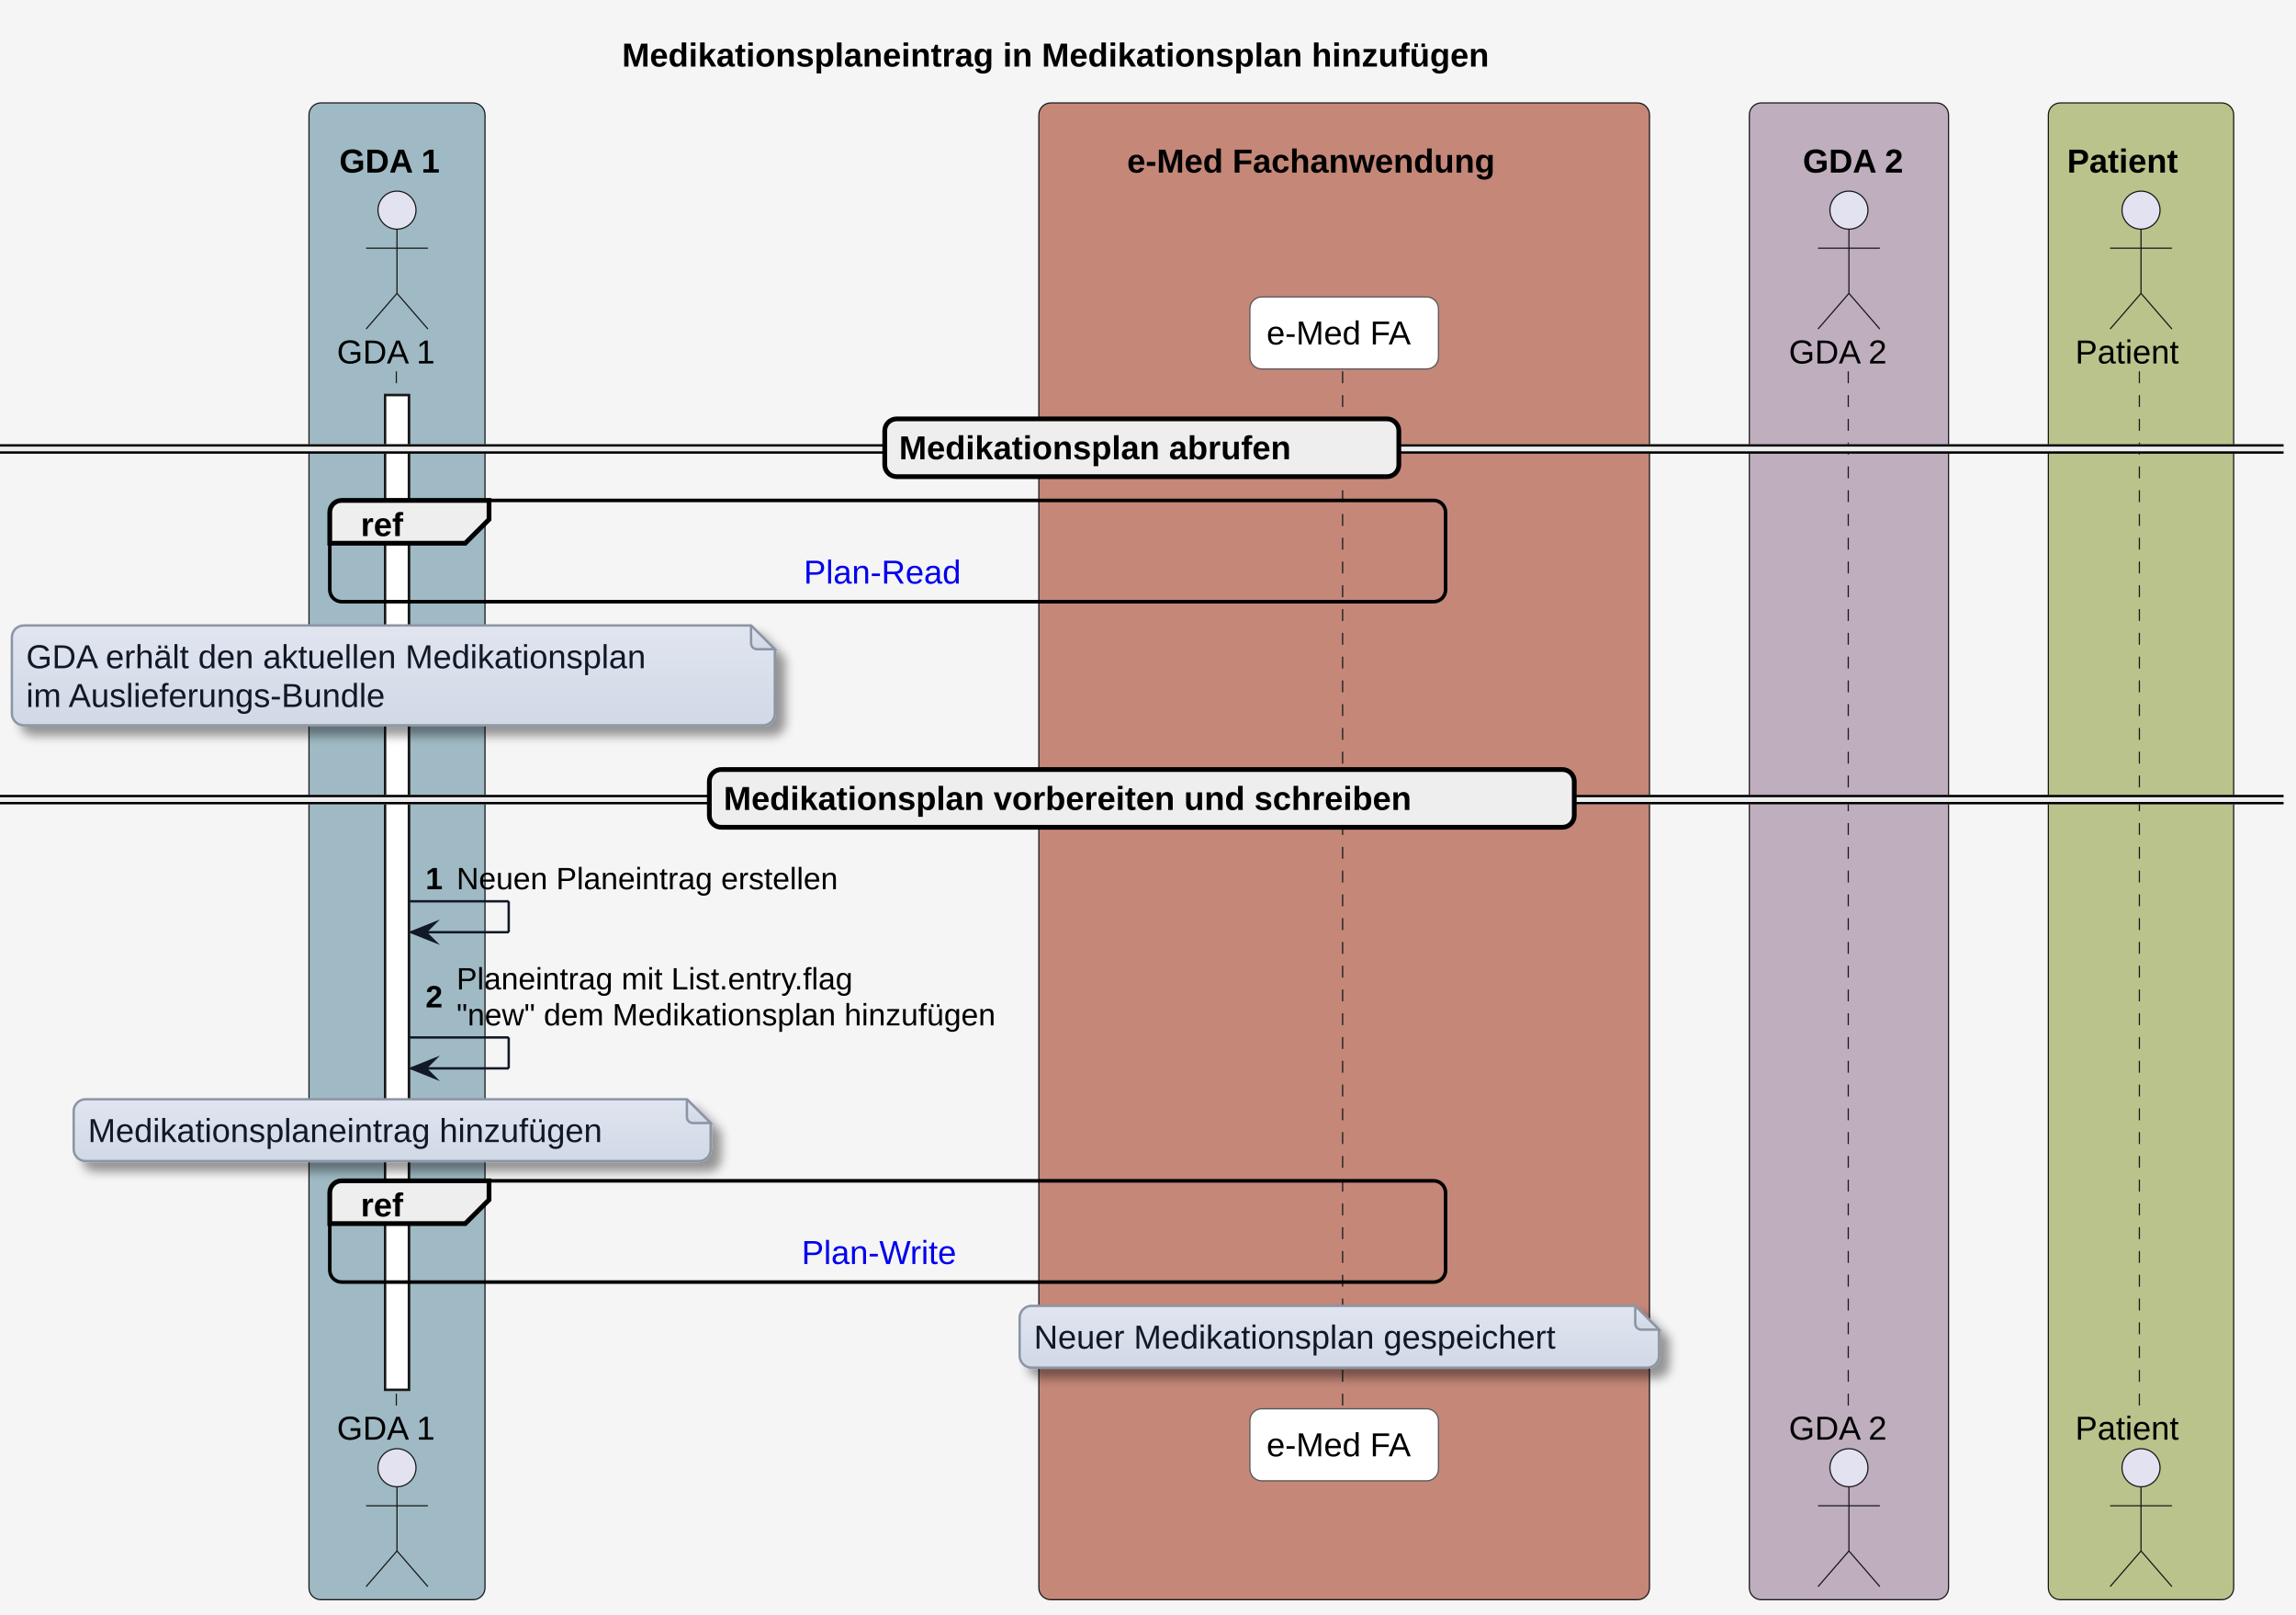
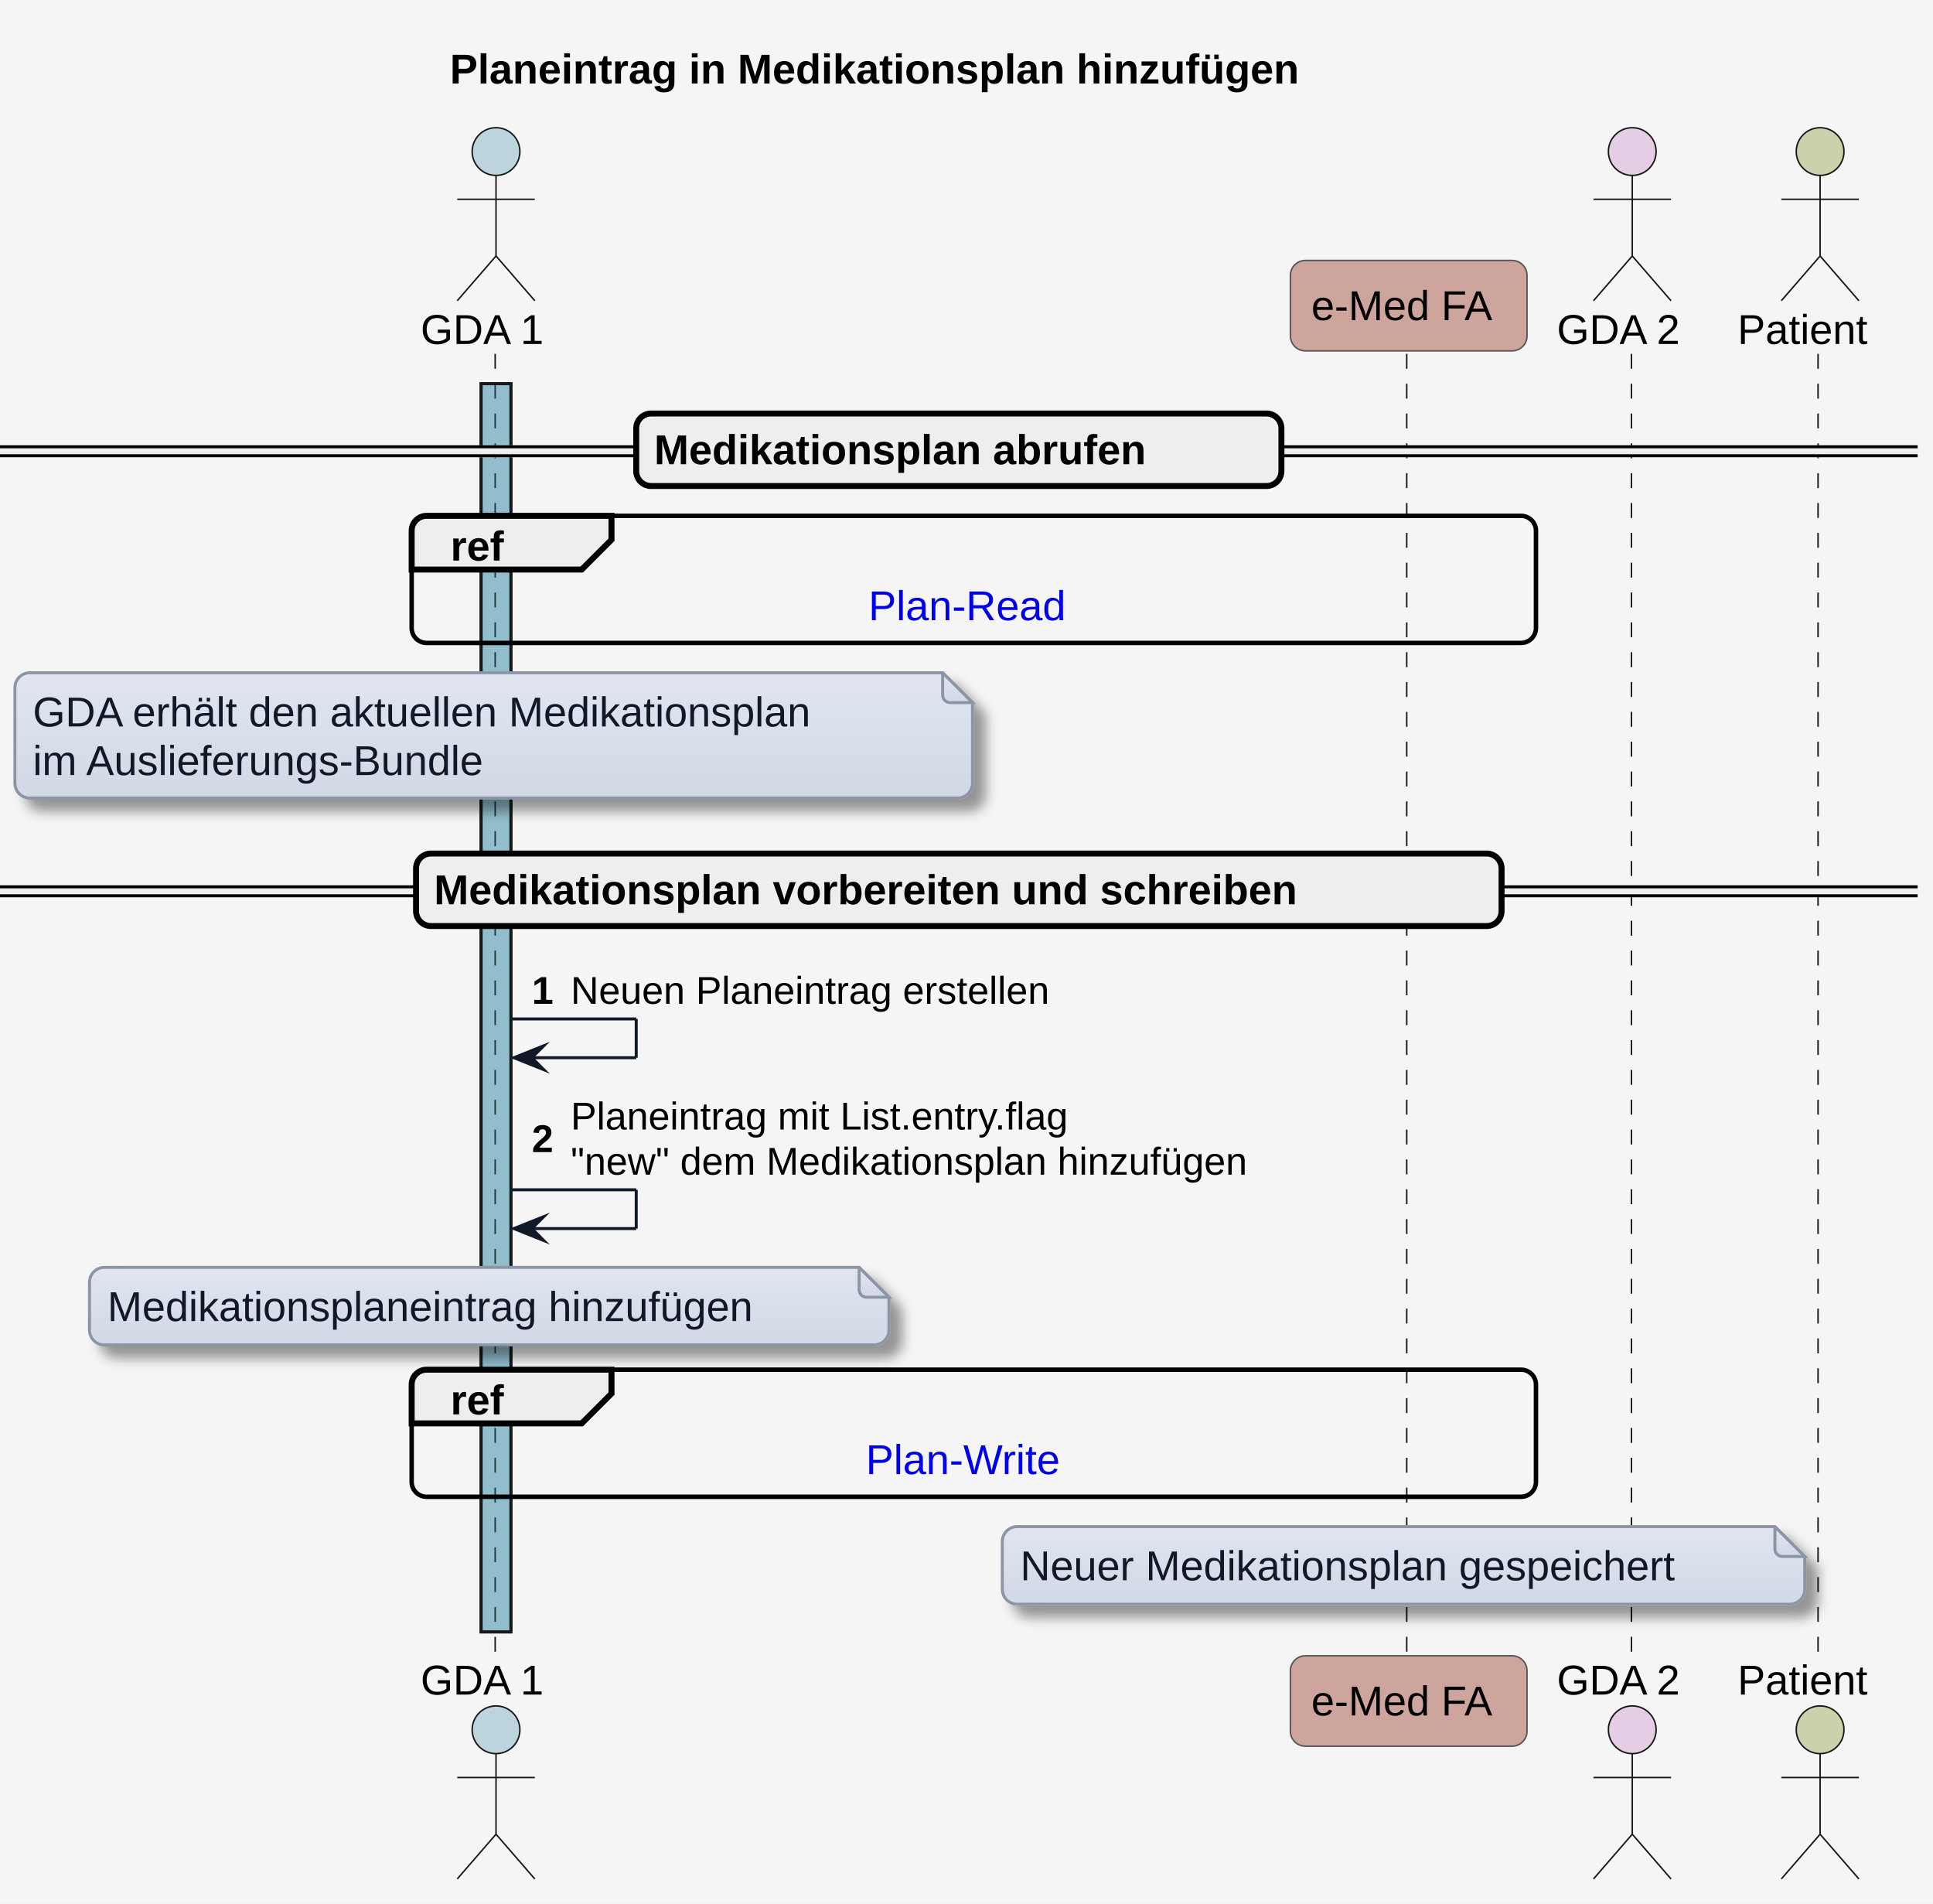
- <svg xmlns="http://www.w3.org/2000/svg" xmlns:xlink="http://www.w3.org/1999/xlink" contentStyleType="text/css" data-diagram-type="SEQUENCE" height="679px" preserveAspectRatio="none" style="width:966px;height:679px;background:#F5F5F5;" version="1.1" viewBox="0 0 966 679" width="966px" zoomAndPan="magnify">
+ <svg xmlns="http://www.w3.org/2000/svg" xmlns:xlink="http://www.w3.org/1999/xlink" contentStyleType="text/css" data-diagram-type="SEQUENCE" height="638px" preserveAspectRatio="none" style="width:648px;height:638px;background:#F5F5F5;" version="1.1" viewBox="0 0 648 638" width="648px" zoomAndPan="magnify">
  <defs>
-     <linearGradient id="g9wcscuwo4dom0" x1="50%" x2="50%" y1="0%" y2="100%">
+     <linearGradient id="g13fgwm8wfunre0" x1="50%" x2="50%" y1="0%" y2="100%">
      <stop offset="0%" stop-color="#E0E5F0" />
      <stop offset="100%" stop-color="#D1D9E6" />
    </linearGradient>
-     <filter height="300%" id="f9wcscuwo4dom" width="300%" x="-1" y="-1">
+     <filter height="300%" id="f13fgwm8wfunre" width="300%" x="-1" y="-1">
      <feGaussianBlur result="blurOut" stdDeviation="2" />
      <feColorMatrix in="blurOut" result="blurOut2" type="matrix" values="0 0 0 0 0 0 0 0 0 0 0 0 0 0 0 0 0 0 .4 0" />
      <feOffset dx="4" dy="4" in="blurOut2" result="blurOut3" />
      <feBlend in="SourceGraphic" in2="blurOut3" mode="normal" />
    </filter>
  </defs>
  <g>
-     <rect fill="#F5F5F5" height="679" style="stroke:none;stroke-width:1;" width="966" x="0" y="0" />
+     <rect fill="#F5F5F5" height="638" style="stroke:none;stroke-width:1;" width="648" x="0" y="0" />
    <g class="title" data-source-line="1">
-       <text fill="#000000" font-family="'Arial'" font-size="14" font-weight="700" lengthAdjust="spacing" textLength="436.399" x="261.692" y="27.995">Medikationsplaneintrag in Medikationsplan hinzufügen</text>
+       <text fill="#000000" font-family="'Arial'" font-size="14" font-weight="700" lengthAdjust="spacing" textLength="340.225" x="150.809" y="27.995">Planeintrag in Medikationsplan hinzufügen</text>
    </g>
-     <rect fill="#9FBAC4" height="629.555" rx="5" ry="5" style="stroke:#181818;stroke-width:0.5;" width="74.059" x="130" y="43.297" />
-     <text fill="#000000" font-family="'Arial'" font-size="14" font-weight="700" lengthAdjust="spacing" textLength="4.874" x="133" y="56.292"> </text>
-     <text fill="#000000" font-family="'Arial'" font-size="14" font-weight="700" lengthAdjust="spacing" textLength="48.562" x="142.748" y="72.589">GDA 1</text>
-     <rect fill="#C48778" height="629.555" rx="5" ry="5" style="stroke:#181818;stroke-width:0.5;" width="256.927" x="437.075" y="43.297" />
-     <text fill="#000000" font-family="'Arial'" font-size="14" font-weight="700" lengthAdjust="spacing" textLength="4.874" x="440.075" y="56.292"> </text>
-     <text fill="#000000" font-family="'Arial'" font-size="14" font-weight="700" lengthAdjust="spacing" textLength="182.69" x="474.193" y="72.589">e-Med Fachanwendung</text>
-     <rect fill="#BEAEBE" height="629.555" rx="5" ry="5" style="stroke:#181818;stroke-width:0.5;" width="83.807" x="736.001" y="43.297" />
-     <text fill="#000000" font-family="'Arial'" font-size="14" font-weight="700" lengthAdjust="spacing" textLength="4.874" x="739.001" y="56.292"> </text>
-     <text fill="#000000" font-family="'Arial'" font-size="14" font-weight="700" lengthAdjust="spacing" textLength="48.562" x="758.498" y="72.589">GDA 2</text>
-     <rect fill="#BAC38B" height="629.555" rx="5" ry="5" style="stroke:#181818;stroke-width:0.5;" width="77.976" x="861.808" y="43.297" />
-     <text fill="#000000" font-family="'Arial'" font-size="14" font-weight="700" lengthAdjust="spacing" textLength="4.874" x="864.808" y="56.292"> </text>
-     <text fill="#000000" font-family="'Arial'" font-size="14" font-weight="700" lengthAdjust="spacing" textLength="57.353" x="869.682" y="72.589">Patient</text>
    <g>
-       <rect fill="#FFFFFF" height="418.367" style="stroke:#181818;stroke-width:1;" width="10" x="162.029" y="166.188" />
+       <rect fill="#3588A7" fill-opacity="0.298" height="418.367" style="stroke:#181818;stroke-width:1;" width="10" x="161.282" y="128.594" />
    </g>
-     <g class="participant-lifeline" data-entity-uid="part1" data-qualified-name="GDA_1" data-source-line="42" id="part1-lifeline">
+     <g class="participant-lifeline" data-entity-uid="part1" data-qualified-name="GDA_1" data-source-line="49" id="part1-lifeline">
      <g>
-         <rect fill="#000000" fill-opacity="0" height="437.367" width="8" x="163.029" y="156.188" />
-         <line style="stroke:#181818;stroke-width:0.5;stroke-dasharray:5,5;" x1="166.748" x2="166.748" y1="156.188" y2="593.555" />
+         <rect fill="#000000" fill-opacity="0" height="437.367" width="8" x="162.282" y="118.594" />
+         <line style="stroke:#181818;stroke-width:0.5;stroke-dasharray:5,5;" x1="166" x2="166" y1="118.594" y2="555.961" />
      </g>
    </g>
-     <g class="participant-lifeline" data-entity-uid="part2" data-qualified-name="eMed_FA" data-source-line="46" id="part2-lifeline">
+     <g class="participant-lifeline" data-entity-uid="part2" data-qualified-name="eMed_FA" data-source-line="50" id="part2-lifeline">
      <g>
-         <rect fill="#000000" fill-opacity="0" height="437.367" width="8" x="561.538" y="156.188" />
-         <line style="stroke:#181818;stroke-width:0.5;stroke-dasharray:5,5;" x1="564.876" x2="564.876" y1="156.188" y2="593.555" />
+         <rect fill="#000000" fill-opacity="0" height="437.367" width="8" x="468.242" y="118.594" />
+         <line style="stroke:#181818;stroke-width:0.5;stroke-dasharray:5,5;" x1="471.58" x2="471.58" y1="118.594" y2="555.961" />
      </g>
    </g>
-     <g class="participant-lifeline" data-entity-uid="part3" data-qualified-name="GDA_2" data-source-line="50" id="part3-lifeline">
+     <g class="participant-lifeline" data-entity-uid="part3" data-qualified-name="GDA_2" data-source-line="51" id="part3-lifeline">
      <g>
-         <rect fill="#000000" fill-opacity="0" height="437.367" width="8" x="773.905" y="156.188" />
-         <line style="stroke:#181818;stroke-width:0.5;stroke-dasharray:5,5;" x1="777.623" x2="777.623" y1="156.188" y2="593.555" />
+         <rect fill="#000000" fill-opacity="0" height="437.367" width="8" x="543.186" y="118.594" />
+         <line style="stroke:#181818;stroke-width:0.5;stroke-dasharray:5,5;" x1="546.904" x2="546.904" y1="118.594" y2="555.961" />
      </g>
    </g>
-     <g class="participant-lifeline" data-entity-uid="part4" data-qualified-name="Patient" data-source-line="54" id="part4-lifeline">
+     <g class="participant-lifeline" data-entity-uid="part4" data-qualified-name="Patient" data-source-line="52" id="part4-lifeline">
      <g>
-         <rect fill="#000000" fill-opacity="0" height="437.367" width="8" x="896.796" y="156.188" />
-         <line style="stroke:#181818;stroke-width:0.5;stroke-dasharray:5,5;" x1="900.108" x2="900.108" y1="156.188" y2="593.555" />
+         <rect fill="#000000" fill-opacity="0" height="437.367" width="8" x="606.155" y="118.594" />
+         <line style="stroke:#181818;stroke-width:0.5;stroke-dasharray:5,5;" x1="609.467" x2="609.467" y1="118.594" y2="555.961" />
      </g>
    </g>
-     <g class="participant participant-head" data-entity-uid="part1" data-qualified-name="GDA_1" data-source-line="42" id="part1-head">
-       <text fill="#000000" font-family="'Arial'" font-size="14" lengthAdjust="spacing" textLength="44.563" x="141.748" y="152.886">GDA 1</text>
-       <ellipse cx="167.029" cy="88.391" fill="#E2E2F0" rx="8" ry="8" style="stroke:#181818;stroke-width:0.5;" />
-       <path d="M167.029,96.391 L167.029,123.391 M154.029,104.391 L180.029,104.391 M167.029,123.391 L154.029,138.391 M167.029,123.391 L180.029,138.391" fill="none" style="stroke:#181818;stroke-width:0.5;" />
+     <g class="participant participant-head" data-entity-uid="part1" data-qualified-name="GDA_1" data-source-line="49" id="part1-head">
+       <text fill="#000000" font-family="'Arial'" font-size="14" lengthAdjust="spacing" textLength="44.563" x="141" y="115.292">GDA 1</text>
+       <ellipse cx="166.282" cy="50.797" fill="#3588A7" fill-opacity="0.298" rx="8" ry="8" style="stroke:#181818;stroke-width:0.5;" />
+       <path d="M166.282,58.797 L166.282,85.797 M153.282,66.797 L179.282,66.797 M166.282,85.797 L153.282,100.797 M166.282,85.797 L179.282,100.797" fill="none" style="stroke:#181818;stroke-width:0.5;" />
    </g>
-     <g class="participant participant-tail" data-entity-uid="part1" data-qualified-name="GDA_1" data-source-line="42" id="part1-tail">
-       <text fill="#000000" font-family="'Arial'" font-size="14" lengthAdjust="spacing" textLength="44.563" x="141.748" y="605.55">GDA 1</text>
-       <ellipse cx="167.029" cy="617.352" fill="#E2E2F0" rx="8" ry="8" style="stroke:#181818;stroke-width:0.5;" />
-       <path d="M167.029,625.352 L167.029,652.352 M154.029,633.352 L180.029,633.352 M167.029,652.352 L154.029,667.352 M167.029,652.352 L180.029,667.352" fill="none" style="stroke:#181818;stroke-width:0.5;" />
+     <g class="participant participant-tail" data-entity-uid="part1" data-qualified-name="GDA_1" data-source-line="49" id="part1-tail">
+       <text fill="#000000" font-family="'Arial'" font-size="14" lengthAdjust="spacing" textLength="44.563" x="141" y="567.956">GDA 1</text>
+       <ellipse cx="166.282" cy="579.758" fill="#3588A7" fill-opacity="0.298" rx="8" ry="8" style="stroke:#181818;stroke-width:0.5;" />
+       <path d="M166.282,587.758 L166.282,614.758 M153.282,595.758 L179.282,595.758 M166.282,614.758 L153.282,629.758 M166.282,614.758 L179.282,629.758" fill="none" style="stroke:#181818;stroke-width:0.5;" />
    </g>
-     <g class="participant participant-head" data-entity-uid="part2" data-qualified-name="eMed_FA" data-source-line="46" id="part2-head">
-       <rect fill="#FFFFFF" height="30.297" rx="5" ry="5" style="stroke:#555555;stroke-width:0.5;" width="79.324" x="525.876" y="124.891" />
-       <text fill="#000000" font-family="'Arial'" font-size="14" lengthAdjust="spacing" textLength="65.324" x="532.876" y="144.886">e-Med FA</text>
+     <g class="participant participant-head" data-entity-uid="part2" data-qualified-name="eMed_FA" data-source-line="50" id="part2-head">
+       <rect fill="#A14C37" fill-opacity="0.471" height="30.297" rx="5" ry="5" style="stroke:#555555;stroke-width:0.5;" width="79.324" x="432.58" y="87.297" />
+       <text fill="#000000" font-family="'Arial'" font-size="14" lengthAdjust="spacing" textLength="65.324" x="439.58" y="107.292">e-Med FA</text>
    </g>
-     <g class="participant participant-tail" data-entity-uid="part2" data-qualified-name="eMed_FA" data-source-line="46" id="part2-tail">
-       <rect fill="#FFFFFF" height="30.297" rx="5" ry="5" style="stroke:#555555;stroke-width:0.5;" width="79.324" x="525.876" y="592.555" />
-       <text fill="#000000" font-family="'Arial'" font-size="14" lengthAdjust="spacing" textLength="65.324" x="532.876" y="612.55">e-Med FA</text>
+     <g class="participant participant-tail" data-entity-uid="part2" data-qualified-name="eMed_FA" data-source-line="50" id="part2-tail">
+       <rect fill="#A14C37" fill-opacity="0.471" height="30.297" rx="5" ry="5" style="stroke:#555555;stroke-width:0.5;" width="79.324" x="432.58" y="554.961" />
+       <text fill="#000000" font-family="'Arial'" font-size="14" lengthAdjust="spacing" textLength="65.324" x="439.58" y="574.956">e-Med FA</text>
    </g>
-     <g class="participant participant-head" data-entity-uid="part3" data-qualified-name="GDA_2" data-source-line="50" id="part3-head">
-       <text fill="#000000" font-family="'Arial'" font-size="14" lengthAdjust="spacing" textLength="44.563" x="752.623" y="152.886">GDA 2</text>
-       <ellipse cx="777.905" cy="88.391" fill="#E2E2F0" rx="8" ry="8" style="stroke:#181818;stroke-width:0.5;" />
-       <path d="M777.905,96.391 L777.905,123.391 M764.905,104.391 L790.905,104.391 M777.905,123.391 L764.905,138.391 M777.905,123.391 L790.905,138.391" fill="none" style="stroke:#181818;stroke-width:0.5;" />
+     <g class="participant participant-head" data-entity-uid="part3" data-qualified-name="GDA_2" data-source-line="51" id="part3-head">
+       <text fill="#000000" font-family="'Arial'" font-size="14" lengthAdjust="spacing" textLength="44.563" x="521.904" y="115.292">GDA 2</text>
+       <ellipse cx="547.186" cy="50.797" fill="#CA89CA" fill-opacity="0.373" rx="8" ry="8" style="stroke:#181818;stroke-width:0.5;" />
+       <path d="M547.186,58.797 L547.186,85.797 M534.186,66.797 L560.186,66.797 M547.186,85.797 L534.186,100.797 M547.186,85.797 L560.186,100.797" fill="none" style="stroke:#181818;stroke-width:0.5;" />
    </g>
-     <g class="participant participant-tail" data-entity-uid="part3" data-qualified-name="GDA_2" data-source-line="50" id="part3-tail">
-       <text fill="#000000" font-family="'Arial'" font-size="14" lengthAdjust="spacing" textLength="44.563" x="752.623" y="605.55">GDA 2</text>
-       <ellipse cx="777.905" cy="617.352" fill="#E2E2F0" rx="8" ry="8" style="stroke:#181818;stroke-width:0.5;" />
-       <path d="M777.905,625.352 L777.905,652.352 M764.905,633.352 L790.905,633.352 M777.905,652.352 L764.905,667.352 M777.905,652.352 L790.905,667.352" fill="none" style="stroke:#181818;stroke-width:0.5;" />
+     <g class="participant participant-tail" data-entity-uid="part3" data-qualified-name="GDA_2" data-source-line="51" id="part3-tail">
+       <text fill="#000000" font-family="'Arial'" font-size="14" lengthAdjust="spacing" textLength="44.563" x="521.904" y="567.956">GDA 2</text>
+       <ellipse cx="547.186" cy="579.758" fill="#CA89CA" fill-opacity="0.373" rx="8" ry="8" style="stroke:#181818;stroke-width:0.5;" />
+       <path d="M547.186,587.758 L547.186,614.758 M534.186,595.758 L560.186,595.758 M547.186,614.758 L534.186,629.758 M547.186,614.758 L560.186,629.758" fill="none" style="stroke:#181818;stroke-width:0.5;" />
    </g>
-     <g class="participant participant-head" data-entity-uid="part4" data-qualified-name="Patient" data-source-line="54" id="part4-head">
-       <text fill="#000000" font-family="'Arial'" font-size="14" lengthAdjust="spacing" textLength="49.376" x="873.108" y="152.886">Patient</text>
-       <ellipse cx="900.796" cy="88.391" fill="#E2E2F0" rx="8" ry="8" style="stroke:#181818;stroke-width:0.5;" />
-       <path d="M900.796,96.391 L900.796,123.391 M887.796,104.391 L913.796,104.391 M900.796,123.391 L887.796,138.391 M900.796,123.391 L913.796,138.391" fill="none" style="stroke:#181818;stroke-width:0.5;" />
+     <g class="participant participant-head" data-entity-uid="part4" data-qualified-name="Patient" data-source-line="52" id="part4-head">
+       <text fill="#000000" font-family="'Arial'" font-size="14" lengthAdjust="spacing" textLength="49.376" x="582.467" y="115.292">Patient</text>
+       <ellipse cx="610.155" cy="50.797" fill="#A2AE64" fill-opacity="0.51" rx="8" ry="8" style="stroke:#181818;stroke-width:0.5;" />
+       <path d="M610.155,58.797 L610.155,85.797 M597.155,66.797 L623.155,66.797 M610.155,85.797 L597.155,100.797 M610.155,85.797 L623.155,100.797" fill="none" style="stroke:#181818;stroke-width:0.5;" />
    </g>
-     <g class="participant participant-tail" data-entity-uid="part4" data-qualified-name="Patient" data-source-line="54" id="part4-tail">
-       <text fill="#000000" font-family="'Arial'" font-size="14" lengthAdjust="spacing" textLength="49.376" x="873.108" y="605.55">Patient</text>
-       <ellipse cx="900.796" cy="617.352" fill="#E2E2F0" rx="8" ry="8" style="stroke:#181818;stroke-width:0.5;" />
-       <path d="M900.796,625.352 L900.796,652.352 M887.796,633.352 L913.796,633.352 M900.796,652.352 L887.796,667.352 M900.796,652.352 L913.796,667.352" fill="none" style="stroke:#181818;stroke-width:0.5;" />
+     <g class="participant participant-tail" data-entity-uid="part4" data-qualified-name="Patient" data-source-line="52" id="part4-tail">
+       <text fill="#000000" font-family="'Arial'" font-size="14" lengthAdjust="spacing" textLength="49.376" x="582.467" y="567.956">Patient</text>
+       <ellipse cx="610.155" cy="579.758" fill="#A2AE64" fill-opacity="0.51" rx="8" ry="8" style="stroke:#181818;stroke-width:0.5;" />
+       <path d="M610.155,587.758 L610.155,614.758 M597.155,595.758 L623.155,595.758 M610.155,614.758 L597.155,629.758 M610.155,614.758 L623.155,629.758" fill="none" style="stroke:#181818;stroke-width:0.5;" />
    </g>
    <g>
-       <rect fill="#FFFFFF" height="418.367" style="stroke:#181818;stroke-width:1;" width="10" x="162.029" y="166.188" />
+       <rect fill="#3588A7" fill-opacity="0.298" height="418.367" style="stroke:#181818;stroke-width:1;" width="10" x="161.282" y="128.594" />
    </g>
-     <rect fill="#EEEEEE" height="3" rx="5" ry="5" style="stroke:#EEEEEE;stroke-width:1;" width="960.784" x="0" y="187.336" />
-     <line style="stroke:#000000;stroke-width:1;" x1="0" x2="960.784" y1="187.336" y2="187.336" />
-     <line style="stroke:#000000;stroke-width:1;" x1="0" x2="960.784" y1="190.336" y2="190.336" />
-     <rect fill="#EEEEEE" height="24.297" rx="5" ry="5" style="stroke:#000000;stroke-width:2;" width="216.289" x="372.247" y="176.188" />
-     <text fill="#000000" font-family="'Arial'" font-size="14" font-weight="700" lengthAdjust="spacing" textLength="197.415" x="378.247" y="193.183">Medikationsplan abrufen</text>
-     <rect fill="none" height="42.594" rx="5" ry="5" style="stroke:#000000;stroke-width:1.5;" width="469.453" x="138.748" y="210.484" />
-     <path d="M143.748,210.484 L205.748,210.484 L205.748,218.484 L195.748,228.484 L138.748,228.484 L138.748,215.484 A5,5 0 0 1 143.748,210.484" fill="#EEEEEE" style="stroke:#000000;stroke-width:2;" />
-     <text fill="#000000" font-family="'Arial'" font-size="14" font-weight="700" lengthAdjust="spacing" textLength="22.49" x="151.748" y="225.48">ref</text>
+     <rect fill="#EEEEEE" height="3" rx="5" ry="5" style="stroke:#EEEEEE;stroke-width:1;" width="642.843" x="0" y="149.742" />
+     <line style="stroke:#000000;stroke-width:1;" x1="0" x2="642.843" y1="149.742" y2="149.742" />
+     <line style="stroke:#000000;stroke-width:1;" x1="0" x2="642.843" y1="152.742" y2="152.742" />
+     <rect fill="#EEEEEE" height="24.297" rx="5" ry="5" style="stroke:#000000;stroke-width:2;" width="216.289" x="213.277" y="138.594" />
+     <text fill="#000000" font-family="'Arial'" font-size="14" font-weight="700" lengthAdjust="spacing" textLength="197.415" x="219.277" y="155.589">Medikationsplan abrufen</text>
+     <rect fill="none" height="42.594" rx="5" ry="5" style="stroke:#000000;stroke-width:1.5;" width="376.904" x="138" y="172.891" />
+     <path d="M143,172.891 L205,172.891 L205,180.891 L195,190.891 L138,190.891 L138,177.891 A5,5 0 0 1 143,172.891" fill="#EEEEEE" style="stroke:#000000;stroke-width:2;" />
+     <text fill="#000000" font-family="'Arial'" font-size="14" font-weight="700" lengthAdjust="spacing" textLength="22.49" x="151" y="187.886">ref</text>
    <a href="interactions.html#sequenzdiagramm-plan-read" target="_top" title="interactions.html#sequenzdiagramm-plan-read" xlink:actuate="onRequest" xlink:href="interactions.html#sequenzdiagramm-plan-read" xlink:show="new" xlink:title="interactions.html#sequenzdiagramm-plan-read" xlink:type="simple">
-       <text fill="#0000EE" font-family="'Arial'" font-size="14" lengthAdjust="spacing" textLength="70.643" x="338.153" y="245.48">Plan-Read</text>
+       <text fill="#0000EE" font-family="'Arial'" font-size="14" lengthAdjust="spacing" textLength="70.643" x="291.131" y="207.886">Plan-Read</text>
    </a>
-     <path d="M5,268.078 L5,300.078 A5,5 0 0 0 10,305.078 L321,305.078 A5,5 0 0 0 326,300.078 L326,273.078 L316,263.078 L10,263.078 A5,5 0 0 0 5,268.078" fill="url(#g9wcscuwo4dom0)" filter="url(#f9wcscuwo4dom)" style="stroke:#8B95A5;stroke-width:1;" />
-     <path d="M316,263.078 L316,270.578 A2.5,2.5 0 0 0 318.5,273.078 L326,273.078 L316,263.078" fill="url(#g9wcscuwo4dom0)" style="stroke:#8B95A5;stroke-width:1;" />
-     <text fill="#111827" font-family="'Arial'" font-size="14" lengthAdjust="spacing" textLength="296.003" x="11" y="281.073">GDA erhält den aktuellen Medikationsplan</text>
-     <text fill="#111827" font-family="'Arial'" font-size="14" lengthAdjust="spacing" textLength="171.131" x="11" y="297.37">im Auslieferungs-Bundle</text>
-     <rect fill="#EEEEEE" height="3" rx="5" ry="5" style="stroke:#EEEEEE;stroke-width:1;" width="960.784" x="0" y="334.82" />
-     <line style="stroke:#000000;stroke-width:1;" x1="0" x2="960.784" y1="334.82" y2="334.82" />
-     <line style="stroke:#000000;stroke-width:1;" x1="0" x2="960.784" y1="337.82" y2="337.82" />
-     <rect fill="#EEEEEE" height="24.297" rx="5" ry="5" style="stroke:#000000;stroke-width:2;" width="363.897" x="298.443" y="323.672" />
-     <text fill="#000000" font-family="'Arial'" font-size="14" font-weight="700" lengthAdjust="spacing" textLength="345.023" x="304.443" y="340.667">Medikationsplan vorbereiten und schreiben</text>
-     <g class="message" data-entity-1="part1" data-entity-2="part1" data-source-line="74" id="msg1">
-       <line style="stroke:#111827;stroke-width:1;" x1="172.029" x2="214.029" y1="379.102" y2="379.102" />
-       <line style="stroke:#111827;stroke-width:1;" x1="214.029" x2="214.029" y1="379.102" y2="392.102" />
-       <line style="stroke:#111827;stroke-width:1;" x1="173.029" x2="214.029" y1="392.102" y2="392.102" />
-       <polygon fill="#111827" points="183.029,388.102,173.029,392.102,183.029,396.102,179.029,392.102" style="stroke:#111827;stroke-width:1;stroke-linejoin:miter;stroke-miterlimit:10;" />
-       <text fill="#000000" font-family="'Arial'" font-size="13" font-weight="700" lengthAdjust="spacing" textLength="9.045" x="179.029" y="374.036">1</text>
-       <text fill="#000000" font-family="'Arial'" font-size="13" lengthAdjust="spacing" textLength="181.302" x="192.075" y="374.036">Neuen Planeintrag erstellen</text>
+     <path d="M5,230.484 L5,262.484 A5,5 0 0 0 10,267.484 L321,267.484 A5,5 0 0 0 326,262.484 L326,235.484 L316,225.484 L10,225.484 A5,5 0 0 0 5,230.484" fill="url(#g13fgwm8wfunre0)" filter="url(#f13fgwm8wfunre)" style="stroke:#8B95A5;stroke-width:1;" />
+     <path d="M316,225.484 L316,232.984 A2.5,2.5 0 0 0 318.5,235.484 L326,235.484 L316,225.484" fill="url(#g13fgwm8wfunre0)" style="stroke:#8B95A5;stroke-width:1;" />
+     <text fill="#111827" font-family="'Arial'" font-size="14" lengthAdjust="spacing" textLength="296.003" x="11" y="243.48">GDA erhält den aktuellen Medikationsplan</text>
+     <text fill="#111827" font-family="'Arial'" font-size="14" lengthAdjust="spacing" textLength="171.131" x="11" y="259.776">im Auslieferungs-Bundle</text>
+     <rect fill="#EEEEEE" height="3" rx="5" ry="5" style="stroke:#EEEEEE;stroke-width:1;" width="642.843" x="0" y="297.227" />
+     <line style="stroke:#000000;stroke-width:1;" x1="0" x2="642.843" y1="297.227" y2="297.227" />
+     <line style="stroke:#000000;stroke-width:1;" x1="0" x2="642.843" y1="300.227" y2="300.227" />
+     <rect fill="#EEEEEE" height="24.297" rx="5" ry="5" style="stroke:#000000;stroke-width:2;" width="363.897" x="139.473" y="286.078" />
+     <text fill="#000000" font-family="'Arial'" font-size="14" font-weight="700" lengthAdjust="spacing" textLength="345.023" x="145.473" y="303.073">Medikationsplan vorbereiten und schreiben</text>
+     <g class="message" data-entity-1="part1" data-entity-2="part1" data-source-line="70" id="msg1">
+       <line style="stroke:#111827;stroke-width:1;" x1="171.282" x2="213.282" y1="341.508" y2="341.508" />
+       <line style="stroke:#111827;stroke-width:1;" x1="213.282" x2="213.282" y1="341.508" y2="354.508" />
+       <line style="stroke:#111827;stroke-width:1;" x1="172.282" x2="213.282" y1="354.508" y2="354.508" />
+       <polygon fill="#111827" points="182.282,350.508,172.282,354.508,182.282,358.508,178.282,354.508" style="stroke:#111827;stroke-width:1;stroke-linejoin:miter;stroke-miterlimit:10;" />
+       <text fill="#000000" font-family="'Arial'" font-size="13" font-weight="700" lengthAdjust="spacing" textLength="9.045" x="178.282" y="336.442">1</text>
+       <text fill="#000000" font-family="'Arial'" font-size="13" lengthAdjust="spacing" textLength="181.302" x="191.327" y="336.442">Neuen Planeintrag erstellen</text>
    </g>
-     <g class="message" data-entity-1="part1" data-entity-2="part1" data-source-line="75" id="msg2">
-       <line style="stroke:#111827;stroke-width:1;" x1="172.029" x2="214.029" y1="436.367" y2="436.367" />
-       <line style="stroke:#111827;stroke-width:1;" x1="214.029" x2="214.029" y1="436.367" y2="449.367" />
-       <line style="stroke:#111827;stroke-width:1;" x1="173.029" x2="214.029" y1="449.367" y2="449.367" />
-       <polygon fill="#111827" points="183.029,445.367,173.029,449.367,183.029,453.367,179.029,449.367" style="stroke:#111827;stroke-width:1;stroke-linejoin:miter;stroke-miterlimit:10;" />
-       <text fill="#000000" font-family="'Arial'" font-size="13" font-weight="700" lengthAdjust="spacing" textLength="9.045" x="179.029" y="423.735">2</text>
-       <text fill="#000000" font-family="'Arial'" font-size="13" lengthAdjust="spacing" textLength="193.572" x="192.075" y="416.168">Planeintrag mit List.entry.flag</text>
-       <text fill="#000000" font-family="'Arial'" font-size="13" lengthAdjust="spacing" textLength="258.915" x="192.075" y="431.301">"new" dem Medikationsplan hinzufügen</text>
+     <g class="message" data-entity-1="part1" data-entity-2="part1" data-source-line="71" id="msg2">
+       <line style="stroke:#111827;stroke-width:1;" x1="171.282" x2="213.282" y1="398.773" y2="398.773" />
+       <line style="stroke:#111827;stroke-width:1;" x1="213.282" x2="213.282" y1="398.773" y2="411.773" />
+       <line style="stroke:#111827;stroke-width:1;" x1="172.282" x2="213.282" y1="411.773" y2="411.773" />
+       <polygon fill="#111827" points="182.282,407.773,172.282,411.773,182.282,415.773,178.282,411.773" style="stroke:#111827;stroke-width:1;stroke-linejoin:miter;stroke-miterlimit:10;" />
+       <text fill="#000000" font-family="'Arial'" font-size="13" font-weight="700" lengthAdjust="spacing" textLength="9.045" x="178.282" y="386.141">2</text>
+       <text fill="#000000" font-family="'Arial'" font-size="13" lengthAdjust="spacing" textLength="193.572" x="191.327" y="378.575">Planeintrag mit List.entry.flag</text>
+       <text fill="#000000" font-family="'Arial'" font-size="13" lengthAdjust="spacing" textLength="258.915" x="191.327" y="393.707">"new" dem Medikationsplan hinzufügen</text>
    </g>
-     <path d="M31,467.367 L31,483.367 A5,5 0 0 0 36,488.367 L294,488.367 A5,5 0 0 0 299,483.367 L299,472.367 L289,462.367 L36,462.367 A5,5 0 0 0 31,467.367" fill="url(#g9wcscuwo4dom0)" filter="url(#f9wcscuwo4dom)" style="stroke:#8B95A5;stroke-width:1;" />
-     <path d="M289,462.367 L289,469.867 A2.5,2.5 0 0 0 291.5,472.367 L299,472.367 L289,462.367" fill="url(#g9wcscuwo4dom0)" style="stroke:#8B95A5;stroke-width:1;" />
-     <text fill="#111827" font-family="'Arial'" font-size="14" lengthAdjust="spacing" textLength="247.065" x="37" y="480.362">Medikationsplaneintrag hinzufügen</text>
-     <rect fill="none" height="42.594" rx="5" ry="5" style="stroke:#000000;stroke-width:1.5;" width="469.453" x="138.748" y="496.664" />
-     <path d="M143.748,496.664 L205.748,496.664 L205.748,504.664 L195.748,514.664 L138.748,514.664 L138.748,501.664 A5,5 0 0 1 143.748,496.664" fill="#EEEEEE" style="stroke:#000000;stroke-width:2;" />
-     <text fill="#000000" font-family="'Arial'" font-size="14" font-weight="700" lengthAdjust="spacing" textLength="22.49" x="151.748" y="511.659">ref</text>
+     <path d="M30,429.773 L30,445.773 A5,5 0 0 0 35,450.773 L293,450.773 A5,5 0 0 0 298,445.773 L298,434.773 L288,424.773 L35,424.773 A5,5 0 0 0 30,429.773" fill="url(#g13fgwm8wfunre0)" filter="url(#f13fgwm8wfunre)" style="stroke:#8B95A5;stroke-width:1;" />
+     <path d="M288,424.773 L288,432.273 A2.5,2.5 0 0 0 290.5,434.773 L298,434.773 L288,424.773" fill="url(#g13fgwm8wfunre0)" style="stroke:#8B95A5;stroke-width:1;" />
+     <text fill="#111827" font-family="'Arial'" font-size="14" lengthAdjust="spacing" textLength="247.065" x="36" y="442.769">Medikationsplaneintrag hinzufügen</text>
+     <rect fill="none" height="42.594" rx="5" ry="5" style="stroke:#000000;stroke-width:1.5;" width="376.904" x="138" y="459.07" />
+     <path d="M143,459.07 L205,459.07 L205,467.07 L195,477.07 L138,477.07 L138,464.07 A5,5 0 0 1 143,459.07" fill="#EEEEEE" style="stroke:#000000;stroke-width:2;" />
+     <text fill="#000000" font-family="'Arial'" font-size="14" font-weight="700" lengthAdjust="spacing" textLength="22.49" x="151" y="474.065">ref</text>
    <a href="interactions.html#plan-write" target="_top" title="interactions.html#plan-write" xlink:actuate="onRequest" xlink:href="interactions.html#plan-write" xlink:show="new" xlink:title="interactions.html#plan-write" xlink:type="simple">
-       <text fill="#0000EE" font-family="'Arial'" font-size="14" lengthAdjust="spacing" textLength="72.427" x="337.26" y="531.659">Plan-Write</text>
+       <text fill="#0000EE" font-family="'Arial'" font-size="14" lengthAdjust="spacing" textLength="72.427" x="290.238" y="494.065">Plan-Write</text>
    </a>
-     <path d="M429,554.258 L429,570.258 A5,5 0 0 0 434,575.258 L693,575.258 A5,5 0 0 0 698,570.258 L698,559.258 L688,549.258 L434,549.258 A5,5 0 0 0 429,554.258" fill="url(#g9wcscuwo4dom0)" filter="url(#f9wcscuwo4dom)" style="stroke:#8B95A5;stroke-width:1;" />
-     <path d="M688,549.258 L688,556.758 A2.5,2.5 0 0 0 690.5,559.258 L698,559.258 L688,549.258" fill="url(#g9wcscuwo4dom0)" style="stroke:#8B95A5;stroke-width:1;" />
-     <text fill="#111827" font-family="'Arial'" font-size="14" lengthAdjust="spacing" textLength="248.336" x="435" y="567.253">Neuer Medikationsplan gespeichert</text>
+     <path d="M336,516.664 L336,532.664 A5,5 0 0 0 341,537.664 L600,537.664 A5,5 0 0 0 605,532.664 L605,521.664 L595,511.664 L341,511.664 A5,5 0 0 0 336,516.664" fill="url(#g13fgwm8wfunre0)" filter="url(#f13fgwm8wfunre)" style="stroke:#8B95A5;stroke-width:1;" />
+     <path d="M595,511.664 L595,519.164 A2.5,2.5 0 0 0 597.5,521.664 L605,521.664 L595,511.664" fill="url(#g13fgwm8wfunre0)" style="stroke:#8B95A5;stroke-width:1;" />
+     <text fill="#111827" font-family="'Arial'" font-size="14" lengthAdjust="spacing" textLength="248.336" x="342" y="529.659">Neuer Medikationsplan gespeichert</text>
  </g>
</svg>
